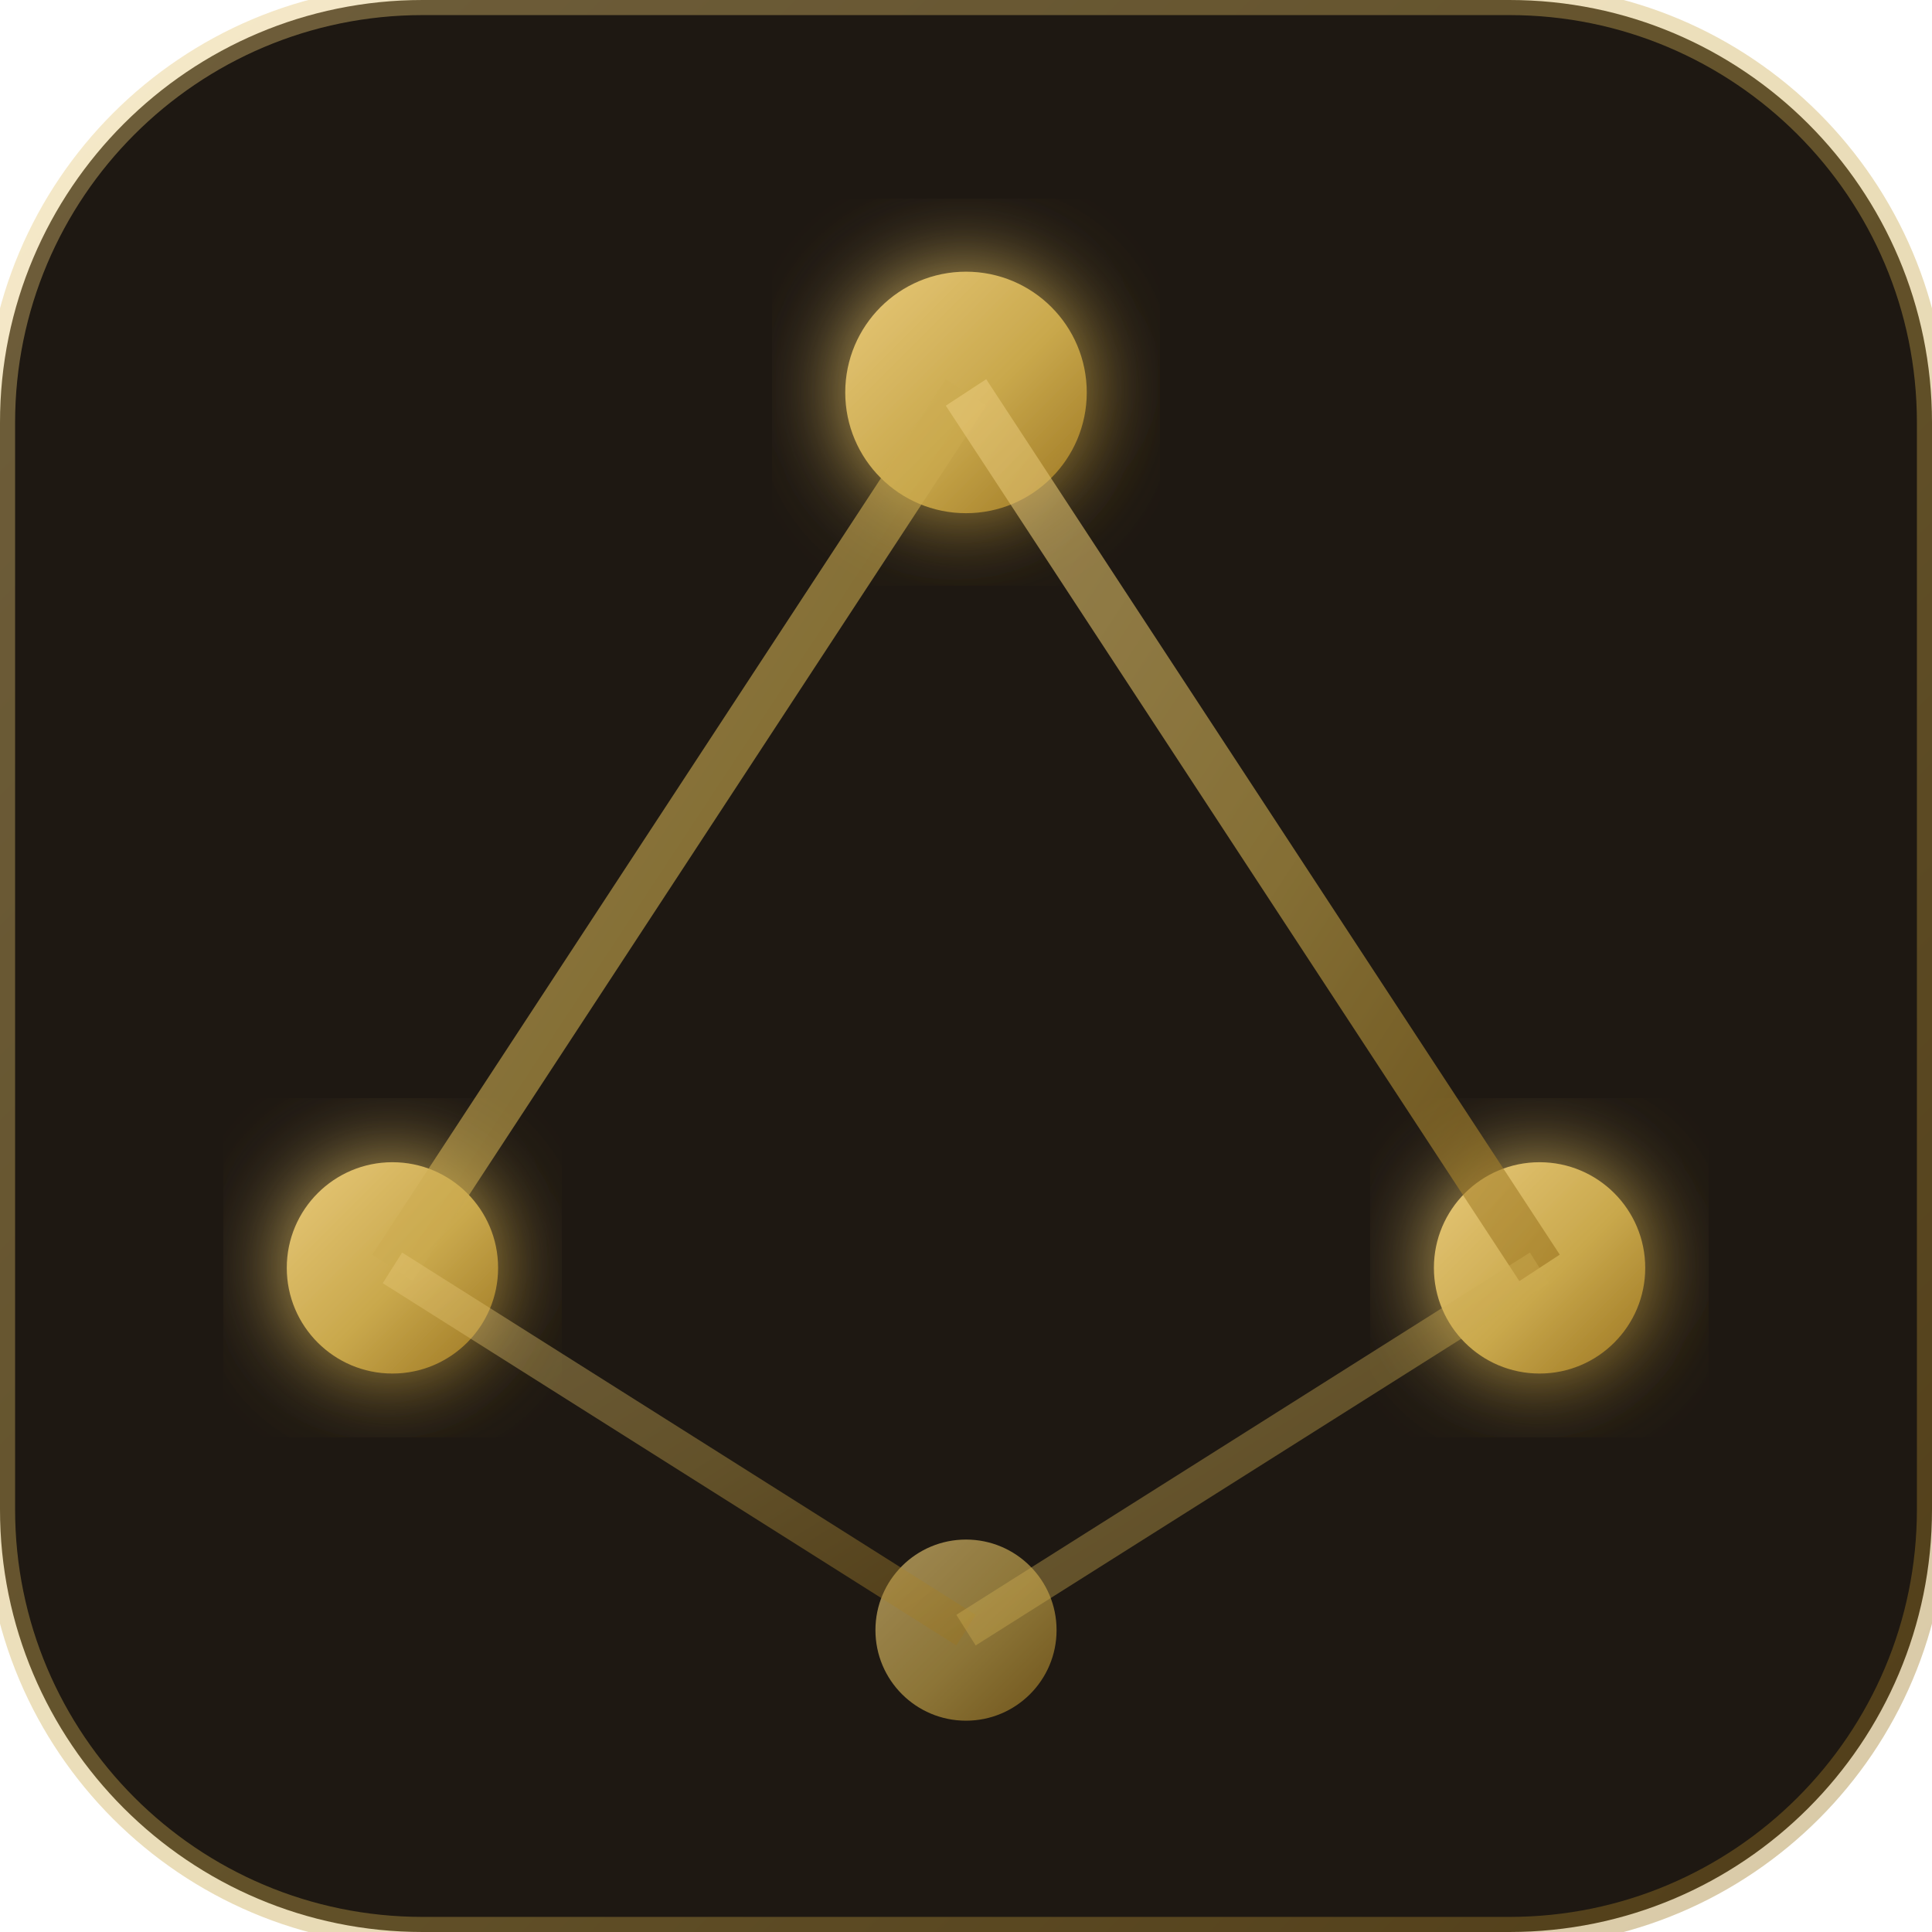
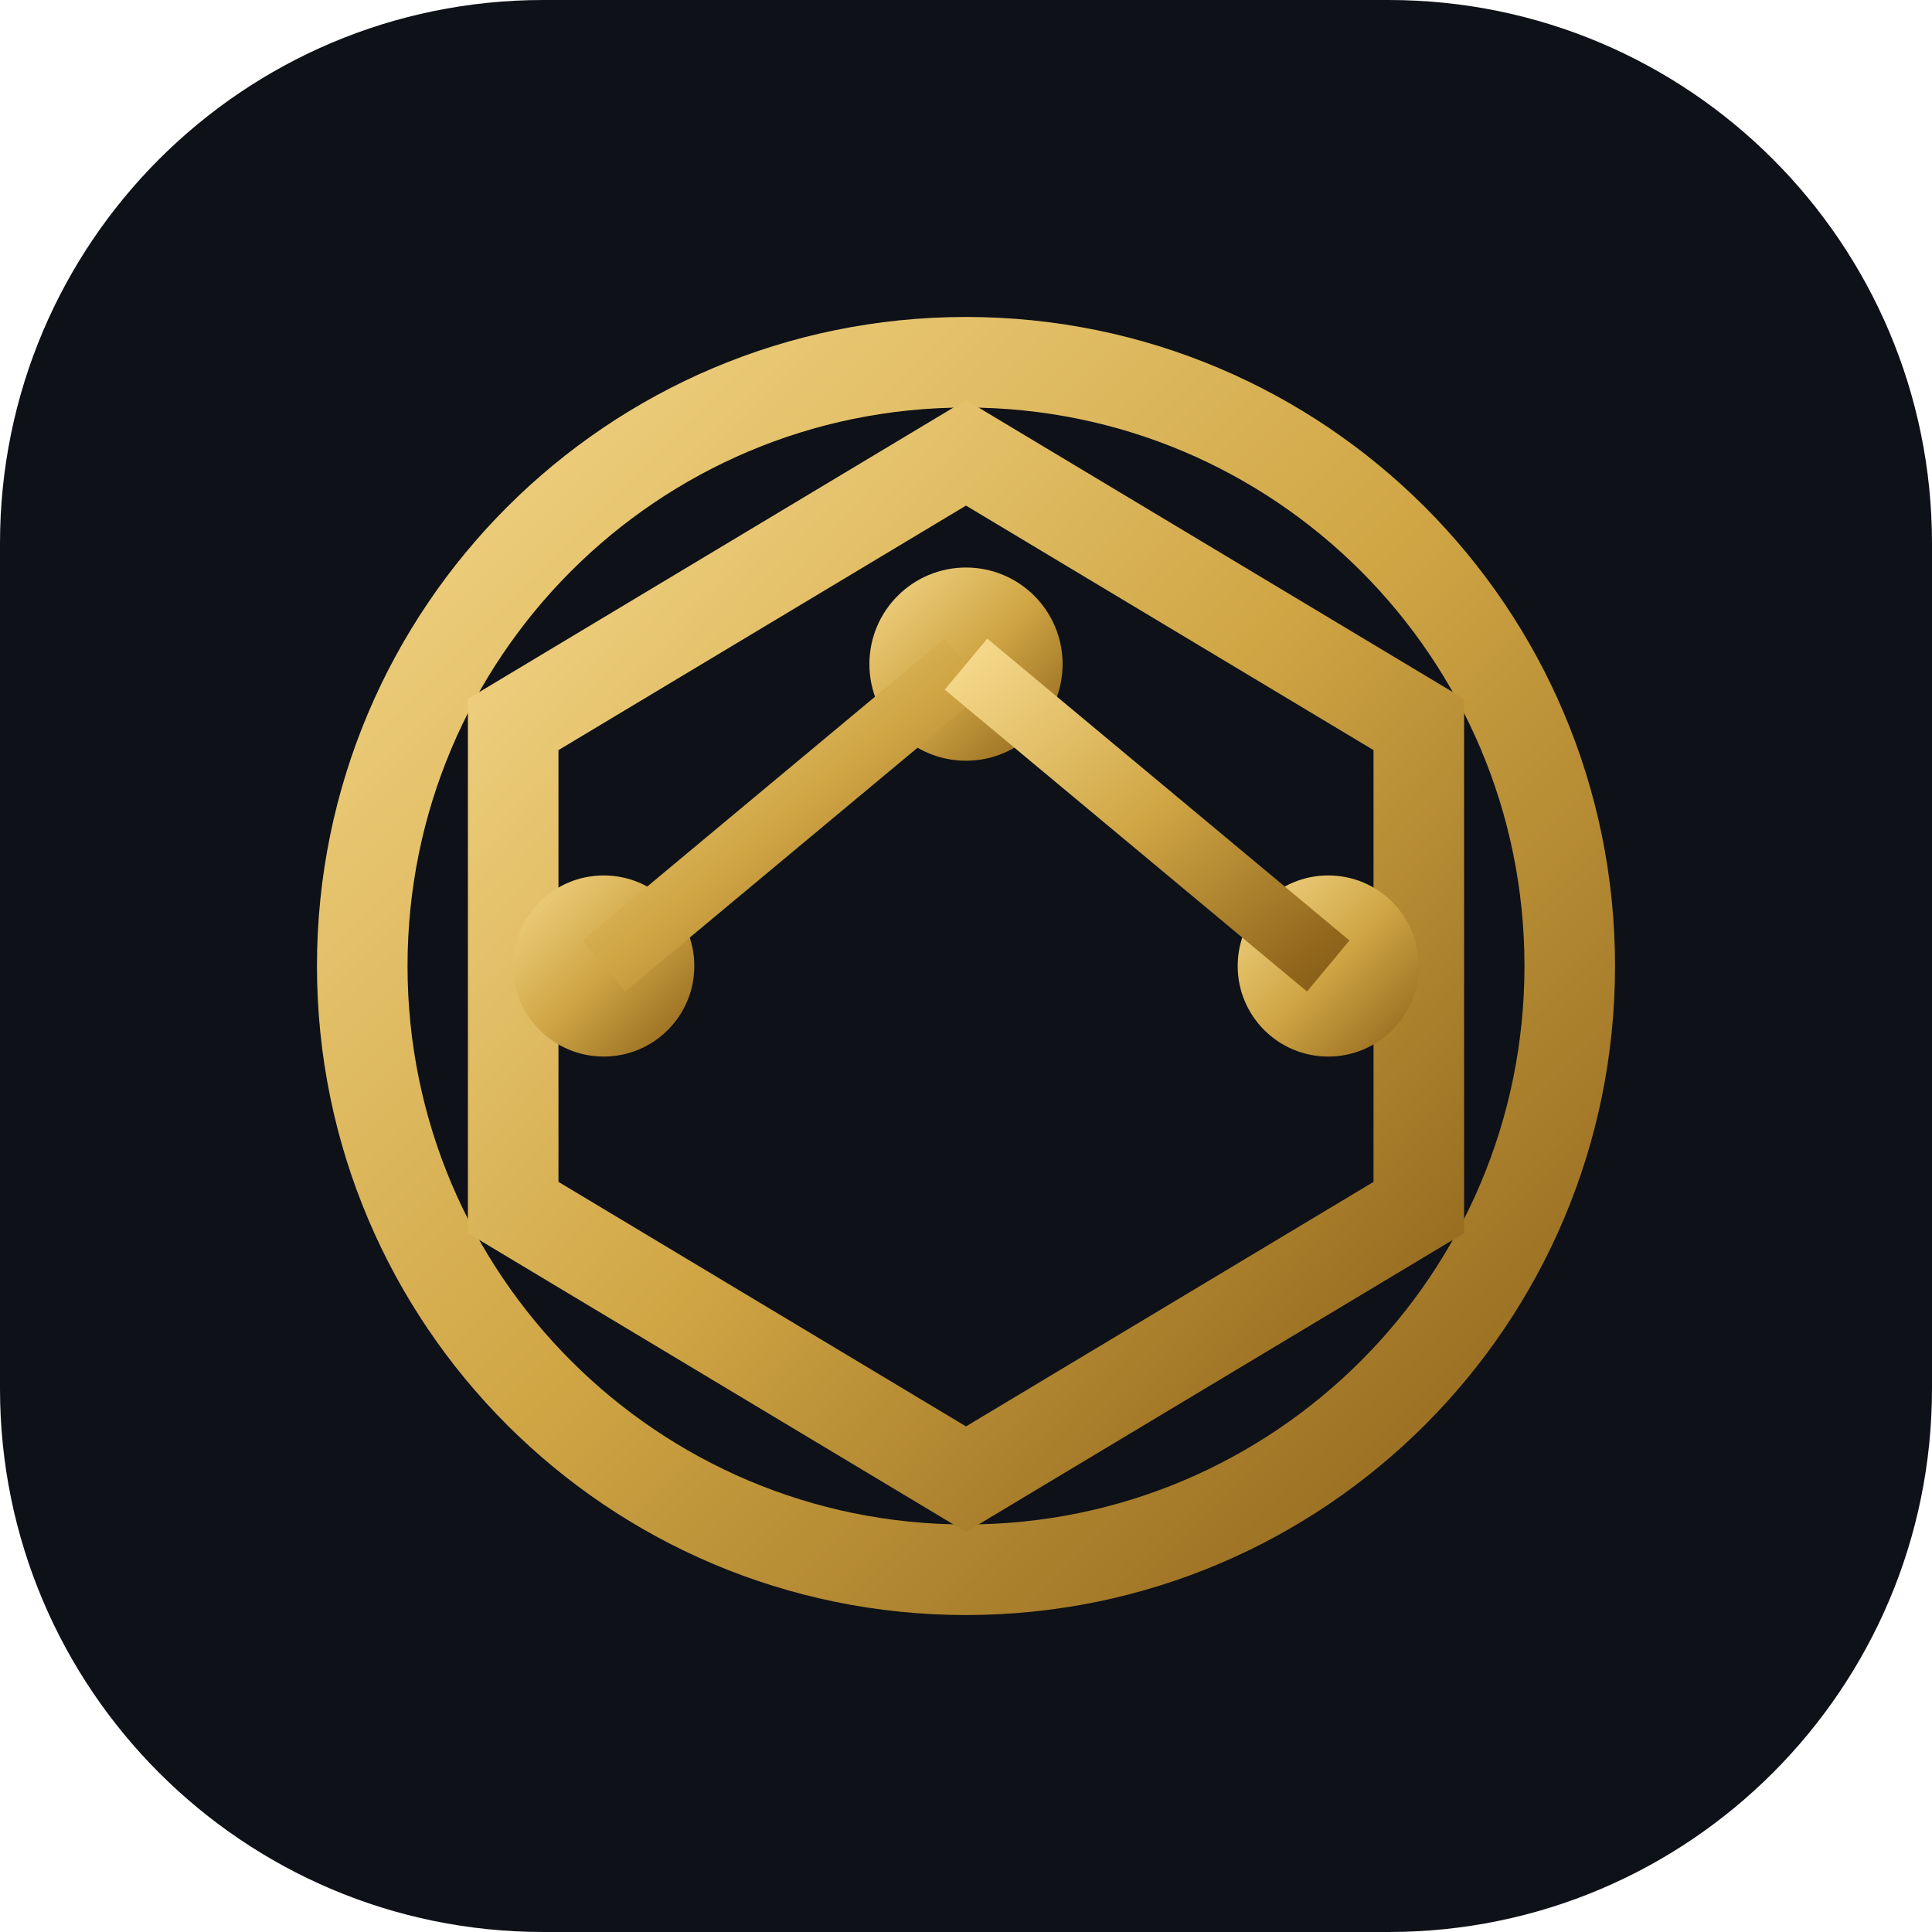
<svg xmlns="http://www.w3.org/2000/svg" viewBox="0 0 64 64" width="64" height="64">
  <defs>
    <linearGradient id="fg" x1="0%" y1="0%" x2="100%" y2="100%">
-       <stop offset="0%" stop-color="#E8C97A" />
-       <stop offset="55%" stop-color="#C9A84C" />
-       <stop offset="100%" stop-color="#9B7520" />
+       <stop offset="0%" stop-color="#F4D789" />
+       <stop offset="50%" stop-color="#D0A645" />
+       <stop offset="100%" stop-color="#8C6119" />
    </linearGradient>
-     <filter id="fg2" x="-30%" y="-30%" width="160%" height="160%">
-       <feGaussianBlur stdDeviation="1.5" result="b" />
-       <feMerge>
-         <feMergeNode in="b" />
-         <feMergeNode in="SourceGraphic" />
-       </feMerge>
-     </filter>
  </defs>
-   <rect width="64" height="64" rx="14" fill="#1E1812" />
-   <rect width="64" height="64" rx="14" fill="none" stroke="url(#fg)" stroke-width="1" opacity="0.4" />
-   <circle cx="32" cy="13" r="4" fill="url(#fg)" filter="url(#fg2)" />
-   <circle cx="13" cy="42" r="3.5" fill="url(#fg)" filter="url(#fg2)" />
-   <circle cx="51" cy="42" r="3.5" fill="url(#fg)" filter="url(#fg2)" />
-   <circle cx="32" cy="54" r="3" fill="url(#fg)" opacity="0.65" />
-   <line x1="32" y1="13" x2="13" y2="42" stroke="url(#fg)" stroke-width="1.6" opacity="0.6" />
-   <line x1="32" y1="13" x2="51" y2="42" stroke="url(#fg)" stroke-width="1.6" opacity="0.6" />
-   <line x1="13" y1="42" x2="51" y2="42" stroke="url(#fg)" stroke-width="1.4" opacity="0.35" />
-   <line x1="13" y1="42" x2="32" y2="54" stroke="url(#fg)" stroke-width="1.2" opacity="0.4" />
-   <line x1="51" y1="42" x2="32" y2="54" stroke="url(#fg)" stroke-width="1.2" opacity="0.4" />
+   <rect width="64" height="64" rx="18" fill="#0E1117" />
+   <circle cx="32" cy="32" r="20" fill="none" stroke="url(#fg)" stroke-width="3" />
+   <path d="M32 15 L47 24 L47 40 L32 49 L17 40 L17 24 Z" fill="none" stroke="url(#fg)" stroke-width="3" />
+   <circle cx="32" cy="22" r="3.2" fill="url(#fg)" />
+   <circle cx="20" cy="32" r="3" fill="url(#fg)" />
+   <circle cx="44" cy="32" r="3" fill="url(#fg)" />
+   <line x1="32" y1="22" x2="20" y2="32" stroke="url(#fg)" stroke-width="2.2" />
+   <line x1="32" y1="22" x2="44" y2="32" stroke="url(#fg)" stroke-width="2.2" />
+   <line x1="20" y1="32" x2="44" y2="32" stroke="url(#fg)" stroke-width="2" opacity="0.8" />
</svg>
